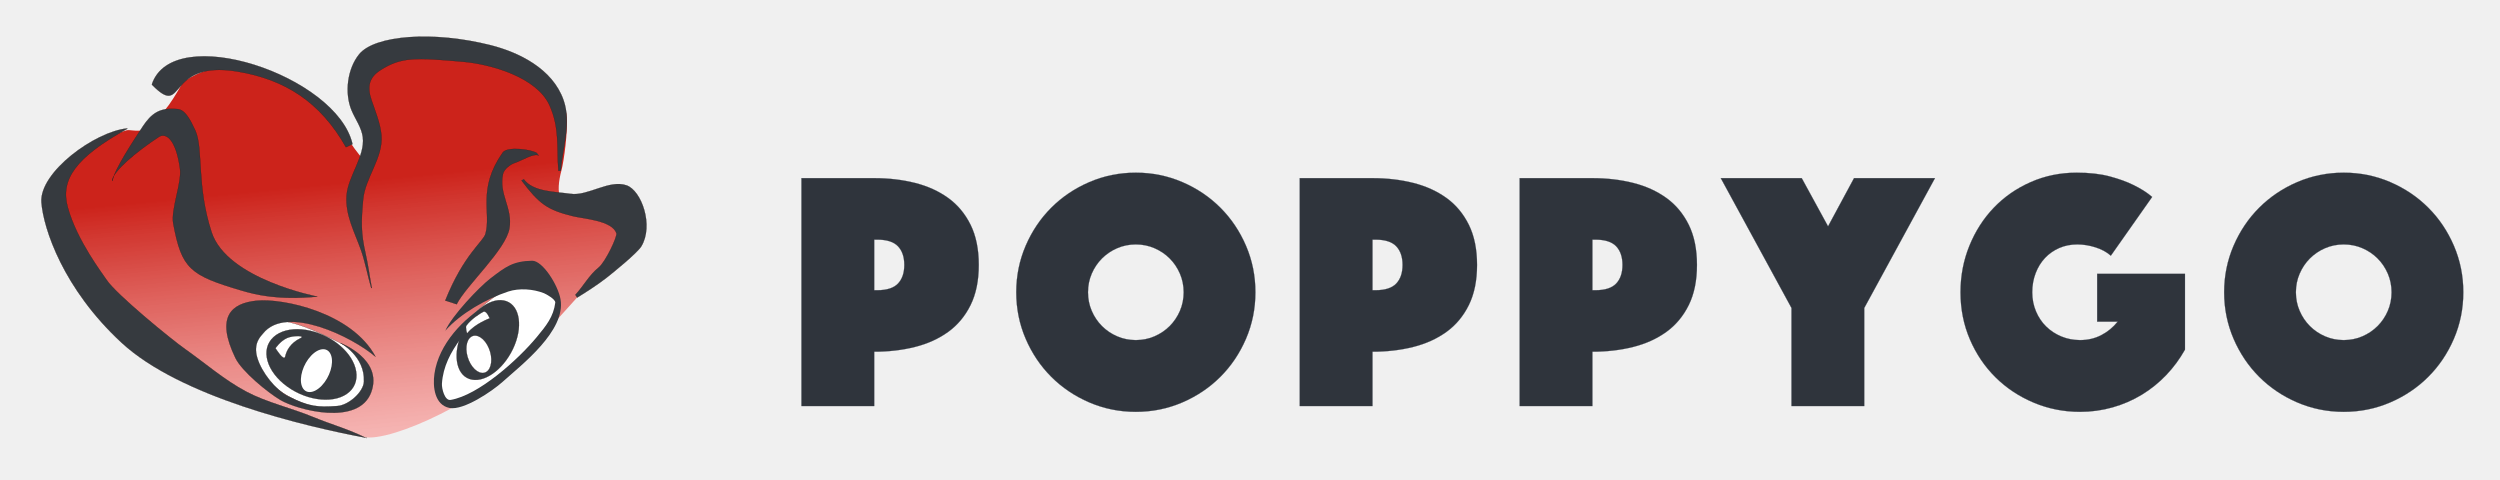
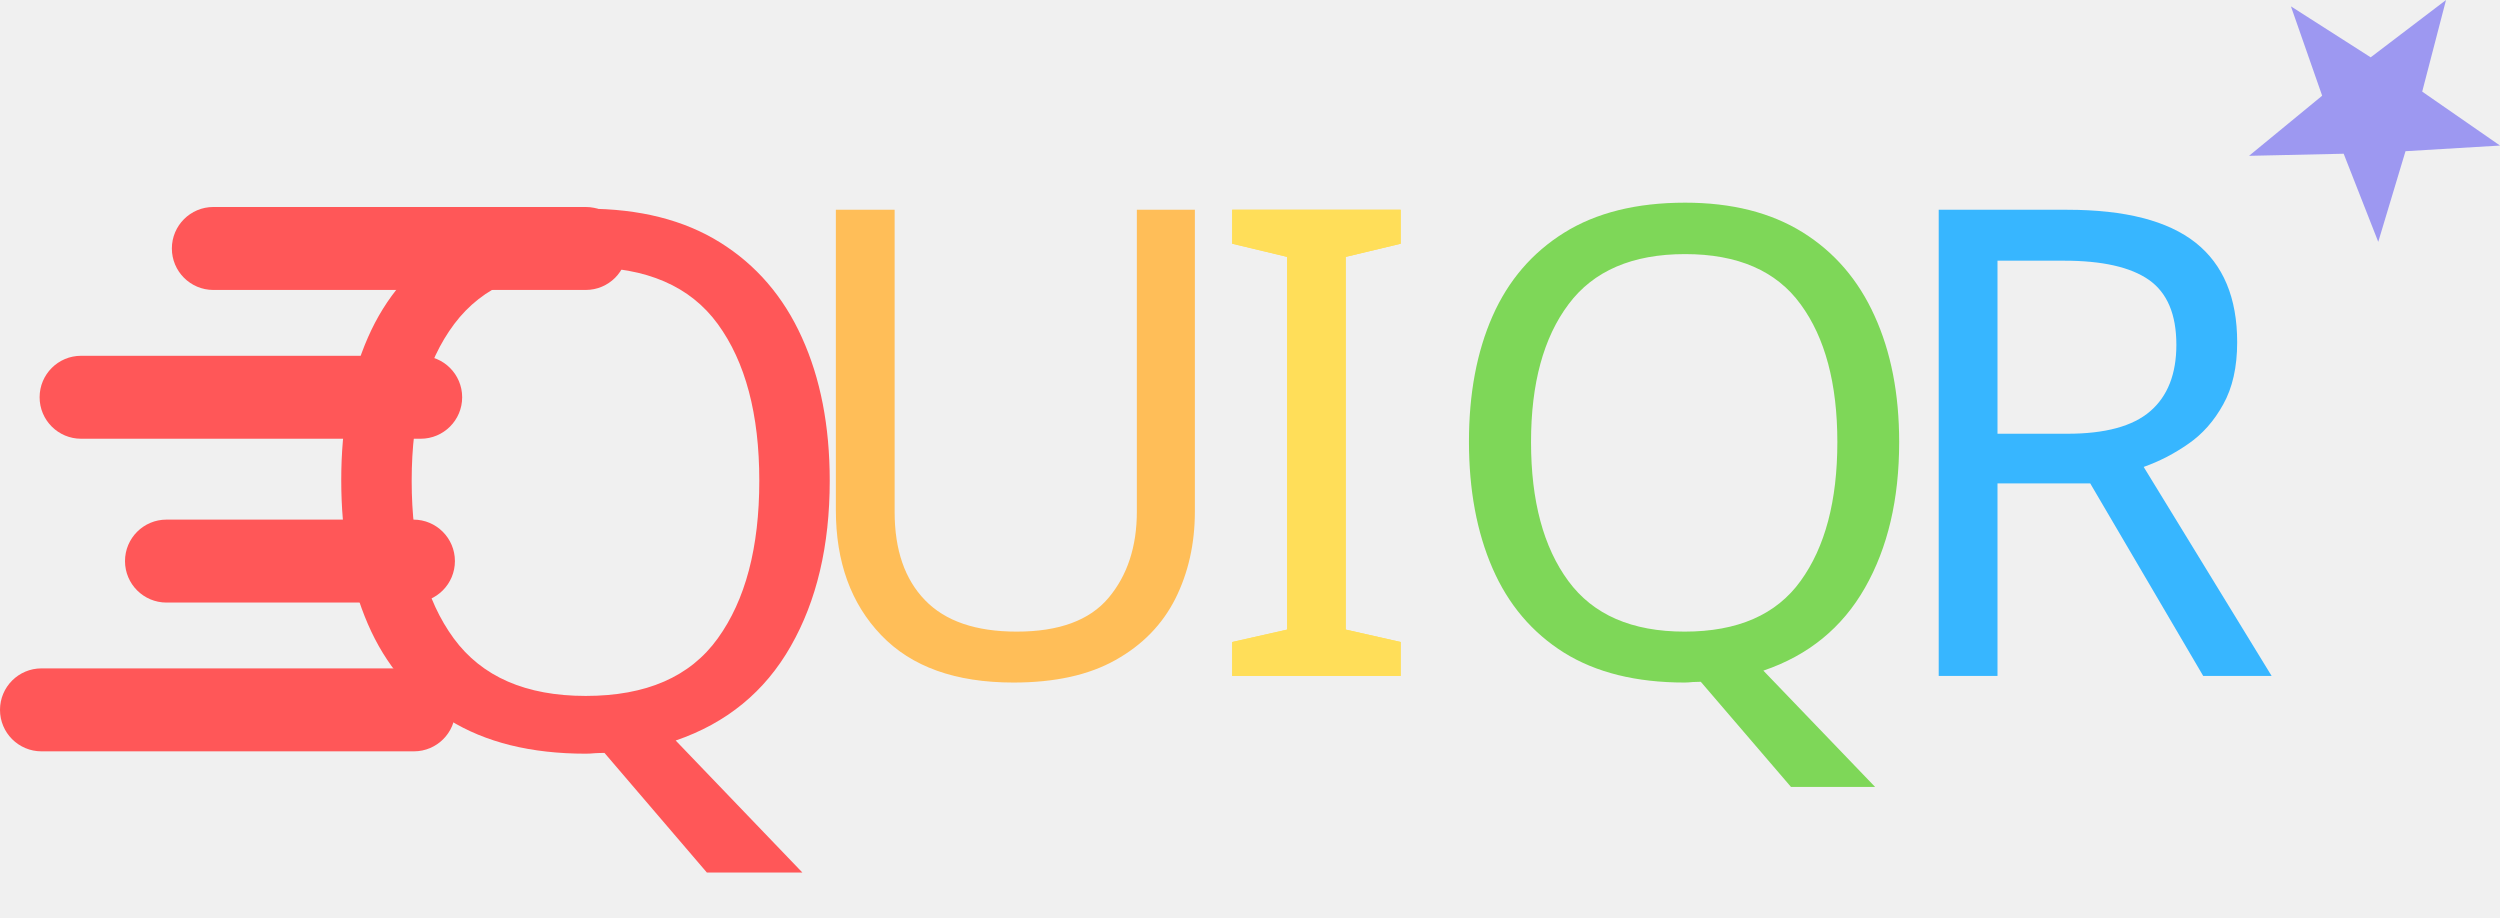
- <svg xmlns="http://www.w3.org/2000/svg" xmlns:ns1="http://vectornator.io" height="100%" style="fill-rule:evenodd;clip-rule:evenodd;stroke-linecap:round;stroke-linejoin:round;" xml:space="preserve" width="100%" version="1.1" viewBox="0 0 1200 230">
-   <defs>
-     <linearGradient y1="256.4" id="LinearGradient" x1="533.098" y2="678.4" x2="571.076" gradientUnits="userSpaceOnUse" gradientTransform="matrix(0.327687 0 0 0.355223 10.1984 -2.04942)">
-       <stop stop-color="#cc231b" offset="0.015" />
-       <stop stop-opacity="0.72" stop-color="#ffbab9" offset="0.998" />
-     </linearGradient>
-     <linearGradient y1="256.4" id="LinearGradient_2" x1="533.098" y2="678.4" x2="571.076" gradientUnits="userSpaceOnUse" gradientTransform="matrix(0.321968 0 0 0.349024 5.1932 -5.45716)">
-       <stop stop-color="#cc231b" offset="0.015" />
-       <stop stop-opacity="0.72" stop-color="#ffbab9" offset="0.998" />
-     </linearGradient>
-   </defs>
-   <g id="Outlines" ns1:layerName="Outlines" visibility="hidden">
-     <path d="M182.749+217.042C165.06+212.501+82.433+197.362+54.736+157.75C27.038+118.137+28.202+121.165+28.9+102.746C29.599+84.328+63.547+66.578+67.842+67.069C86.15+69.163+78.978+59.55+82.246+59.689C85.513+59.828+94.234+43.706+94.234+43.706C94.234+43.706+134.853+11.92+175.701+72.64C190.218+94.22+187.472+77.479+187.472+77.479C174.393+39.943+186.24+20.746+220.687+26.801C255.134+32.856+280.736+51.275+281.667+59.349C282.599+67.423+280.159+83.159+279.314+86.272C275.794+99.256+279.188+103.575+283.53+102.241C291.525+99.785+297.494+95.934+307.503+100.475C317.511+105.017+325.657+114.1+319.605+121.669C313.554+129.239+282.366+151.694+280.038+157.245C277.711+162.796+238.842+198.624+218.825+207.707C198.809+216.789+200.437+221.584+182.749+217.042Z" fill-rule="evenodd" fill="url(#LinearGradient)" opacity="1" />
-     <path d="M112.007+158.569C118.361+144.817+138.241+149.289+159.352+158.176C180.464+167.063+194.162+182.217+187.808+195.968C181.453+209.719+161.107+209.962+139.995+201.075C118.884+192.188+105.652+172.32+112.007+158.569Z" fill-rule="evenodd" fill="#ffffff" opacity="1" />
-     <path d="M222.033+199.611C214.161+192.277+219.561+172.919+234.094+156.374C248.629+139.828+266.791+132.362+274.664+139.696C282.536+147.032+277.136+166.39+262.602+182.935C248.068+199.481+229.905+206.946+222.033+199.611Z" fill-rule="evenodd" fill="#ffffff" opacity="1" />
-     <path stroke="#211611" fill-rule="evenodd" stroke-width="0.1" d="M69.11+66.754C43.741+80.786+36.213+91.608+39.966+105.218C44.446+121.462+57.068+137.755+58.885+140.558C63.361+147.467+90.339+169.538+97.239+174.398C107.243+181.444+116.335+189.46+127.114+195.188C137.217+200.558+149.148+203.2+159.743+207.588C168.536+211.229+176.939+213.471+185.811+217.889L186.027+217.83C155.503+212.153+94.798+197.71+66.247+171.319C37.695+144.929+28.076+115.534+27.084+102.797C25.939+88.102+53.19+68.157+68.981+66.614" fill="#49525d" stroke-linecap="butt" opacity="1" stroke-linejoin="miter" />
-     <path stroke="#211611" fill-rule="evenodd" stroke-width="0.1" d="M61.826+92.23C62.55+86.808+72.793+71.567+75.323+67.596C79.077+61.703+82.701+56.792+90.855+57.073C94.514+57.199+97.068+56.091+102.264+67.627C106.311+76.614+102.712+94.31+110.219+117.321C117.726+140.332+161.921+148.789+161.921+148.789C142.505+150.613+131.764+147.858+124.819+145.81C99.569+138.362+95.621+135.182+91.496+113.225C90.174+106.186+95.736+93.366+94.76+86.226C92.779+71.732+87.803+68.568+84.454+70.771C72.934+78.348+62.033+87.651+61.603+92.151" fill="#49525d" stroke-linecap="butt" opacity="1" stroke-linejoin="miter" />
-     <path stroke="#211611" fill-rule="evenodd" stroke-width="0.1" d="M81.018+45.147C91.234+14.068+171.458+40.811+179.058+74.319L175.845+75.785C163.365+53.712+146.078+42.682+122.826+38.833C87.231+32.939+97.755+62.299+81.059+45.25" fill="#49525d" stroke-linecap="butt" opacity="1" stroke-linejoin="miter" />
-     <path stroke="#211611" fill-rule="evenodd" stroke-width="0.1" d="M279.64+87.398C278.736+75.98+280.34+66.533+275.286+55.316C269.082+41.542+246.547+35.265+233.375+34.09C209.74+31.98+202.802+31.669+192.667+38.186C187.184+41.712+186.061+46.155+188.373+52.896C190.136+58.036+192.705+64.302+193.182+70.026C194.098+80.996+185.205+90.736+184.25+101.308C183.285+111.997+183.116+117.561+185.403+127.608C186.67+133.175+187.408+138.918+188.476+144.534L188.213+144.602C186.406+138.415+185.281+131.892+183.124+125.835C180.026+117.13+175.427+108.849+176.177+99.26C176.895+90.065+185.256+80.145+184.082+70.906C183.479+66.167+180.433+62.132+178.642+57.893C175.032+49.349+176.522+37.503+182.303+30.389C189.877+21.068+218.495+18.844+246.692+26.006C260.153+29.426+276.765+37.365+282.156+52.823C286.067+64.033+281.657+76.099+280.764+87.398" fill="#49525d" stroke-linecap="butt" opacity="1" stroke-linejoin="miter" />
-     <path stroke="#211611" fill-rule="evenodd" stroke-width="0.1" d="M270.133+79.895C267.774+78.442+261.5+82.487+258.454+83.433C255.961+84.207+253.073+86.647+252.586+88.81C250.354+98.725+257.392+105.493+255.704+115.459C253.928+125.959+234.607+143.234+229.94+152.513L224.362+150.717C233.38+128.202+242.941+121.95+244.014+118.105C246.888+107.804+239.902+96.281+252.441+78.405C254.646+75.262+266.668+76.846+269.275+78.778" fill="#49525d" stroke-linecap="butt" opacity="1" stroke-linejoin="miter" />
-     <path stroke="#211611" fill-rule="evenodd" stroke-width="0.1" d="M262.675+91.396C267.256+97.776+278.309+97.501+285.578+98.577C293.998+99.824+304.395+91.493+312.908+94.43C320.238+96.959+326.324+114.086+320.123+124.261C318.18+127.449+306.343+137.099+303.149+139.572C298.65+143.056+293.642+146.295+288.825+149.247L287.919+147.939C292.028+143.455+294.598+138.355+299.345+134.532C302.588+131.919+308.528+119.424+307.987+117.834C305.865+111.58+292.032+110.771+286.945+109.539C274.164+106.441+270.269+103.496+261.579+91.989" fill="#49525d" stroke-linecap="butt" opacity="1" stroke-linejoin="miter" />
-     <path stroke="#211611" fill-rule="evenodd" stroke-width="0.1" d="M160.89+158.099C166.971+159.179+183.043+162.569+187.685+179.512C192.838+198.318+184.708+206.702+182.876+209.304C175.601+219.64+144.543+207.185+136.432+202.073C130.27+198.187+117.686+187.336+114.495+180.358C104.711+158.969+117.562+146.535+128.598+151.955C141.87+158.473+144.4+163.499+144.4+163.499C139.904+159.153+128.736+159.574+126.537+161.637C120.181+167.596+123.445+175.043+125.163+180.257C125.787+182.154+134.015+196.105+140.131+199.362C150.186+204.715+157.372+208.319+167.245+206.698C175.995+205.259+179.711+190.149+176.527+182.681C173.344+175.211+170.166+165.547+159.344+158.657" fill="#49525d" stroke-linecap="butt" opacity="1" stroke-linejoin="miter" />
-     <path d="M226.814+165.971C229.966+158.672+240.911+144.11+246.424+139.883C253.79+134.233+257.42+131.436+266.781+131.254C271.862+131.156+279.426+142.985+280.68+150.12C283.381+165.482+261.616+182.133+252.359+190.446C247.316+194.975+233.286+204.54+226.43+203.179C219.183+201.742+218.159+192.851+219.081+186.441C221.162+171.972+230.869+160.49+242.628+153.922L243.498+155.074C239.425+159.628+235.534+164.424+231.873+169.376C227.08+175.861+223.256+182.957+222.738+191.36C222.6+193.586+224.056+199.754+226.977+199.26C240.588+196.951+259.739+179.772+269.004+168.633C273.718+162.966+277.244+158.595+278.107+151.747C278.318+150.075+273.467+147.472+272.581+147.123C267.325+145.05+260.486+144.535+255.075+146.325C244.668+149.772+234.938+159.292+227.62+167.717" fill-rule="evenodd" fill="#49525d" opacity="1" />
-     <path stroke="#211611" fill-rule="evenodd" stroke-width="0.1" d="M247.206+154.552C254.948+150.19+261.284+156.666+260.695+165.502C260.034+175.453+246.456+192.136+238.999+184.599C228.797+174.288+243.087+143.514+253.158+152.742L254.153+158.218C248.775+159.145+254.155+153.731+251.245+159.213C249.459+162.576+245.466+168.673+249.867+168.754C259.181+168.923+262.318+155.083+248.328+158.201" fill="#49525d" stroke-linecap="butt" opacity="1" stroke-linejoin="miter" />
-     <path stroke="#211611" fill-rule="evenodd" stroke-width="0.1" d="M165.957+200.638C170.358+199.659+171.319+189.448+171.009+194.209C169.526+217.009+122.766+186.78+132.426+174.574C148.97+153.67+178.396+175.384+171.024+197.201L156.939+200.925C157.554+200.472+160.346+185.576+156.768+181.726C153.072+177.749+148.396+175.897+147.836+183.608C147.068+194.188+153.739+199.141+165.657+200.777" fill="#49525d" stroke-linecap="butt" opacity="1" stroke-linejoin="miter" />
-     <g opacity="1">
-       <path stroke="#49525d" stroke-width="0.1" d="M469.815+134.411C469.815+141.955+468.503+148.378+465.879+153.681C463.255+158.984+459.674+163.275+455.137+166.555C450.599+169.835+445.297+172.24+439.229+173.771C433.161+175.302+426.628+176.067+419.631+176.067L419.631+202.143L384.699+202.143L384.699+92.755L419.631+92.755C426.628+92.755+433.161+93.52+439.229+95.051C445.297+96.582+450.599+98.987+455.137+102.267C459.674+105.547+463.255+109.838+465.879+115.141C468.503+120.444+469.815+126.867+469.815+134.411ZM419.631+146.547L421.107+146.547C425.699+146.547+429.006+145.481+431.029+143.349C433.051+141.217+434.063+138.238+434.063+134.411C434.063+130.584+433.051+127.605+431.029+125.473C429.006+123.341+425.699+122.275+421.107+122.275L419.631+122.275L419.631+146.547Z" fill="#49525d" stroke-linecap="butt" opacity="1" stroke-linejoin="miter" />
-       <path stroke="#49525d" stroke-width="0.1" d="M487.8+147.531C487.8+139.659+489.303+132.224+492.31+125.227C495.316+118.23+499.416+112.134+504.61+106.941C509.803+101.748+515.898+97.648+522.896+94.641C529.893+91.634+537.328+90.131+545.2+90.131C553.072+90.131+560.506+91.634+567.504+94.641C574.501+97.648+580.596+101.748+585.79+106.941C590.983+112.134+595.083+118.23+598.09+125.227C601.096+132.224+602.6+139.659+602.6+147.531C602.6+155.403+601.096+162.838+598.09+169.835C595.083+176.832+590.983+182.928+585.79+188.121C580.596+193.314+574.501+197.414+567.504+200.421C560.506+203.428+553.072+204.931+545.2+204.931C537.328+204.931+529.893+203.428+522.896+200.421C515.898+197.414+509.803+193.314+504.61+188.121C499.416+182.928+495.316+176.832+492.31+169.835C489.303+162.838+487.8+155.403+487.8+147.531ZM522.24+147.531C522.24+150.702+522.841+153.681+524.044+156.469C525.246+159.257+526.886+161.69+528.964+163.767C531.041+165.844+533.474+167.484+536.262+168.687C539.05+169.89+542.029+170.491+545.2+170.491C548.37+170.491+551.35+169.89+554.138+168.687C556.926+167.484+559.358+165.844+561.436+163.767C563.513+161.69+565.153+159.257+566.356+156.469C567.558+153.681+568.16+150.702+568.16+147.531C568.16+144.36+567.558+141.381+566.356+138.593C565.153+135.805+563.513+133.372+561.436+131.295C559.358+129.218+556.926+127.578+554.138+126.375C551.35+125.172+548.37+124.571+545.2+124.571C542.029+124.571+539.05+125.172+536.262+126.375C533.474+127.578+531.041+129.218+528.964+131.295C526.886+133.372+525.246+135.805+524.044+138.593C522.841+141.381+522.24+144.36+522.24+147.531Z" fill="#49525d" stroke-linecap="butt" opacity="1" stroke-linejoin="miter" />
-       <path stroke="#49525d" stroke-width="0.1" d="M708.981+134.411C708.981+141.955+707.669+148.378+705.045+153.681C702.421+158.984+698.84+163.275+694.303+166.555C689.765+169.835+684.463+172.24+678.395+173.771C672.327+175.302+665.794+176.067+658.797+176.067L658.797+202.143L623.865+202.143L623.865+92.755L658.797+92.755C665.794+92.755+672.327+93.52+678.395+95.051C684.463+96.582+689.765+98.987+694.303+102.267C698.84+105.547+702.421+109.838+705.045+115.141C707.669+120.444+708.981+126.867+708.981+134.411ZM658.797+146.547L660.273+146.547C664.865+146.547+668.172+145.481+670.195+143.349C672.217+141.217+673.229+138.238+673.229+134.411C673.229+130.584+672.217+127.605+670.195+125.473C668.172+123.341+664.865+122.275+660.273+122.275L658.797+122.275L658.797+146.547Z" fill="#49525d" stroke-linecap="butt" opacity="1" stroke-linejoin="miter" />
-       <path stroke="#49525d" stroke-width="0.1" d="M814.542+134.411C814.542+141.955+813.23+148.378+810.606+153.681C807.982+158.984+804.401+163.275+799.864+166.555C795.326+169.835+790.024+172.24+783.956+173.771C777.888+175.302+771.355+176.067+764.358+176.067L764.358+202.143L729.426+202.143L729.426+92.755L764.358+92.755C771.355+92.755+777.888+93.52+783.956+95.051C790.024+96.582+795.326+98.987+799.864+102.267C804.401+105.547+807.982+109.838+810.606+115.141C813.23+120.444+814.542+126.867+814.542+134.411ZM764.358+146.547L765.834+146.547C770.426+146.547+773.733+145.481+775.756+143.349C777.778+141.217+778.79+138.238+778.79+134.411C778.79+130.584+777.778+127.605+775.756+125.473C773.733+123.341+770.426+122.275+765.834+122.275L764.358+122.275L764.358+146.547Z" fill="#49525d" stroke-linecap="butt" opacity="1" stroke-linejoin="miter" />
-       <path stroke="#49525d" stroke-width="0.1" d="M859.915+155.075L825.967+92.755L864.835+92.755L877.463+115.879L889.927+92.755L928.795+92.755L894.847+155.075L894.847+202.143L859.915+202.143L859.915+155.075Z" fill="#49525d" stroke-linecap="butt" opacity="1" stroke-linejoin="miter" />
-       <path stroke="#49525d" stroke-width="0.1" d="M1013.2+129.983C1011.23+128.234+1008.77+126.894+1005.82+125.965C1002.87+125.036+999.971+124.571+997.128+124.571C993.957+124.571+991.06+125.145+988.436+126.293C985.812+127.441+983.543+129.026+981.63+131.049C979.717+133.072+978.213+135.504+977.12+138.347C976.027+141.19+975.48+144.251+975.48+147.531C975.48+150.811+976.081+153.872+977.284+156.715C978.487+159.558+980.127+161.99+982.204+164.013C984.281+166.036+986.714+167.621+989.502+168.769C992.29+169.917+995.269+170.491+998.44+170.491C1002.16+170.491+1005.55+169.698+1008.61+168.113C1011.67+166.528+1014.29+164.368+1016.48+161.635L1006.64+161.635L1006.64+138.675L1048.79+138.675L1048.79+175.083C1046.27+179.566+1043.27+183.638+1039.77+187.301C1036.27+190.964+1032.36+194.107+1028.04+196.731C1023.72+199.355+1019.05+201.378+1014.02+202.799C1008.99+204.22+1003.8+204.931+998.44+204.931C990.568+204.931+983.133+203.455+976.136+200.503C969.139+197.551+963.043+193.506+957.85+188.367C952.657+183.228+948.557+177.16+945.55+170.163C942.543+163.166+941.04+155.622+941.04+147.531C941.04+139.659+942.461+132.224+945.304+125.227C948.147+118.23+952.055+112.134+957.03+106.941C962.005+101.748+967.909+97.648+974.742+94.641C981.575+91.634+988.928+90.131+996.8+90.131C1002.92+90.131+1008.23+90.732+1012.71+91.935C1017.19+93.138+1020.96+94.504+1024.02+96.035C1027.63+97.784+1030.64+99.698+1033.04+101.775L1013.2+129.983Z" fill="#49525d" stroke-linecap="butt" opacity="1" stroke-linejoin="miter" />
-       <path stroke="#49525d" stroke-width="0.1" d="M1067.59+147.531C1067.59+139.659+1069.1+132.224+1072.1+125.227C1075.11+118.23+1079.21+112.134+1084.4+106.941C1089.6+101.748+1095.69+97.648+1102.69+94.641C1109.69+91.634+1117.12+90.131+1124.99+90.131C1132.86+90.131+1140.3+91.634+1147.3+94.641C1154.29+97.648+1160.39+101.748+1165.58+106.941C1170.78+112.134+1174.88+118.23+1177.88+125.227C1180.89+132.224+1182.39+139.659+1182.39+147.531C1182.39+155.403+1180.89+162.838+1177.88+169.835C1174.88+176.832+1170.78+182.928+1165.58+188.121C1160.39+193.314+1154.29+197.414+1147.3+200.421C1140.3+203.428+1132.86+204.931+1124.99+204.931C1117.12+204.931+1109.69+203.428+1102.69+200.421C1095.69+197.414+1089.6+193.314+1084.4+188.121C1079.21+182.928+1075.11+176.832+1072.1+169.835C1069.1+162.838+1067.59+155.403+1067.59+147.531ZM1102.03+147.531C1102.03+150.702+1102.63+153.681+1103.84+156.469C1105.04+159.257+1106.68+161.69+1108.76+163.767C1110.83+165.844+1113.27+167.484+1116.05+168.687C1118.84+169.89+1121.82+170.491+1124.99+170.491C1128.16+170.491+1131.14+169.89+1133.93+168.687C1136.72+167.484+1139.15+165.844+1141.23+163.767C1143.31+161.69+1144.95+159.257+1146.15+156.469C1147.35+153.681+1147.95+150.702+1147.95+147.531C1147.95+144.36+1147.35+141.381+1146.15+138.593C1144.95+135.805+1143.31+133.372+1141.23+131.295C1139.15+129.218+1136.72+127.578+1133.93+126.375C1131.14+125.172+1128.16+124.571+1124.99+124.571C1121.82+124.571+1118.84+125.172+1116.05+126.375C1113.27+127.578+1110.83+129.218+1108.76+131.295C1106.68+133.372+1105.04+135.805+1103.84+138.593C1102.63+141.381+1102.03+144.36+1102.03+147.531Z" fill="#49525d" stroke-linecap="butt" opacity="1" stroke-linejoin="miter" />
-     </g>
-   </g>
-   <g id="Layer 1" ns1:layerName="Layer 1">
-     <g opacity="1">
-       <path d="M174.733+209.81C161.377+207.258+76.167+190.474+48.953+151.553C21.739+112.632+22.883+115.607+23.569+97.51C24.255+79.412+57.611+61.973+61.831+62.455C79.819+64.512+72.773+55.067+75.983+55.204C79.193+55.341+87.762+39.5+87.762+39.5C87.762+39.5+127.672+8.269+167.807+67.929C182.072+89.132+179.373+72.684+179.373+72.684C166.522+35.802+178.162+16.94+212.008+22.89C245.854+28.84+271.01+46.937+271.925+54.87C272.84+62.803+270.443+78.264+269.613+81.323C266.153+94.08+269.488+98.324+273.755+97.014C281.61+94.6+287.475+90.816+297.31+95.278C307.143+99.741+307.884+107.111+301.938+114.548C295.992+121.986+272.597+147.75+252.839+169.486C233.064+191.241+188.088+212.363+174.733+209.81Z" fill-rule="evenodd" fill="url(#LinearGradient_2)" opacity="1" />
-       <path stroke="#211611" stroke-width="0.1" d="M131.996+185.987C121.934+178.739+116.044+163.381+122.45+157.502C128.856+151.623+139.042+151.662+167.146+166.653C178.087+172.49+180.118+190.06+171.936+193.003C153.962+199.469+142.059+193.234+131.996+185.987Z" fill="#ffffff" stroke-linecap="butt" opacity="1" stroke-linejoin="miter" />
-       <path stroke="#211611" stroke-width="0.1" d="M212.756+168.091C217.658+157.79+242.566+135.132+249.223+137.491C255.88+139.849+278.552+135.346+260.707+161.201C254.228+170.589+222.032+196.111+215.375+193.753C208.718+191.394+207.854+178.391+212.756+168.091Z" fill="#ffffff" stroke-linecap="butt" opacity="1" stroke-linejoin="miter" />
-       <path stroke="#211611" stroke-width="0.1" d="M137.911+185.572C127.849+178.325+124.885+167.684+131.291+161.805C137.697+155.926+151.048+157.035+161.11+164.282C171.173+171.53+174.137+182.17+167.731+188.049C161.325+193.928+147.974+192.819+137.911+185.572Z" fill="#363a3f" stroke-linecap="butt" opacity="1" stroke-linejoin="miter" />
-       <path stroke="#211611" stroke-width="0.1" d="M222.102+158.952C227.004+148.651+236.374+142.213+243.031+144.572C249.688+146.93+251.111+157.192+246.209+167.493C241.307+177.794+231.937+184.232+225.28+181.874C218.623+179.515+217.2+169.253+222.102+158.952Z" fill="#363a3f" stroke-linecap="butt" opacity="1" stroke-linejoin="miter" />
-       <path stroke="#211611" fill-rule="evenodd" stroke-width="0.1" d="M61.18+61.771C36.254+75.557+28.857+86.191+32.545+99.563C36.947+115.523+49.348+131.532+51.133+134.287C55.531+141.075+82.038+162.761+88.818+167.536C98.647+174.458+107.581+182.335+118.172+187.963C128.099+193.24+139.821+195.836+150.231+200.147C158.871+203.725+167.127+205.927+175.844+210.268L176.056+210.21C146.065+204.632+86.419+190.441+58.366+164.511C30.313+138.581+20.862+109.7+19.887+97.185C18.762+82.746+45.537+63.149+61.053+61.633" fill="#363a3f" stroke-linecap="butt" opacity="1" stroke-linejoin="miter" />
-       <path stroke="#211611" fill-rule="evenodd" stroke-width="0.1" d="M54.023+86.801C54.735+81.474+64.799+66.5+67.284+62.598C70.972+56.808+74.533+51.983+82.546+52.258C86.141+52.382+88.65+51.293+93.755+62.629C97.732+71.458+94.195+88.846+101.571+111.455C108.948+134.065+152.371+142.374+152.371+142.374C133.294+144.166+122.741+141.459+115.917+139.447C91.108+132.129+87.228+129.005+83.175+107.43C81.876+100.514+87.341+87.918+86.382+80.902C84.436+66.662+79.547+63.553+76.256+65.717C64.937+73.162+54.226+82.302+53.804+86.724" fill="#363a3f" stroke-linecap="butt" opacity="1" stroke-linejoin="miter" />
-       <path stroke="#211611" fill-rule="evenodd" stroke-width="0.1" d="M72.88+40.54C82.917+10.004+161.742+36.28+169.209+69.203L166.052+70.644C153.79+48.956+136.805+38.119+113.958+34.336C78.985+28.546+89.325+57.394+72.921+40.642" fill="#363a3f" stroke-linecap="butt" opacity="1" stroke-linejoin="miter" />
-       <path stroke="#211611" fill-rule="evenodd" stroke-width="0.1" d="M268.036+82.054C267.148+70.835+268.723+61.553+263.758+50.532C257.662+36.998+235.52+30.831+222.578+29.676C199.356+27.603+192.538+27.298+182.58+33.701C177.193+37.165+176.089+41.531+178.361+48.154C180.094+53.204+182.618+59.361+183.087+64.986C183.986+75.764+175.249+85.334+174.311+95.721C173.363+106.224+173.197+111.691+175.443+121.562C176.688+127.032+177.413+132.675+178.463+138.193L178.205+138.259C176.429+132.181+175.324+125.771+173.205+119.82C170.16+111.268+165.642+103.13+166.378+93.709C167.084+84.674+175.299+74.928+174.145+65.85C173.553+61.194+170.56+57.229+168.801+53.064C165.254+44.669+166.718+33.029+172.397+26.04C179.839+16.882+207.958+14.697+235.663+21.734C248.888+25.093+265.211+32.894+270.508+48.083C274.351+59.097+270.018+70.952+269.14+82.054" fill="#363a3f" stroke-linecap="butt" opacity="1" stroke-linejoin="miter" />
-       <path stroke="#211611" fill-rule="evenodd" stroke-width="0.1" d="M258.695+74.682C256.377+73.254+250.212+77.229+247.219+78.158C244.77+78.918+241.932+81.317+241.454+83.442C239.261+93.183+246.176+99.834+244.518+109.626C242.773+119.942+223.789+136.916+219.203+146.033L213.723+144.268C222.583+122.147+231.977+116.003+233.032+112.225C235.855+102.105+228.992+90.782+241.312+73.218C243.478+70.13+255.291+71.686+257.852+73.584" fill="#363a3f" stroke-linecap="butt" opacity="1" stroke-linejoin="miter" />
-       <path stroke="#211611" fill-rule="evenodd" stroke-width="0.1" d="M251.367+85.982C255.868+92.251+266.728+91.98+273.87+93.038C282.143+94.263+292.358+86.078+300.723+88.963C307.926+91.448+313.905+108.277+307.813+118.274C305.903+121.406+294.273+130.888+291.135+133.318C286.714+136.741+281.794+139.924+277.061+142.824L276.17+141.539C280.208+137.133+282.733+132.122+287.397+128.365C290.584+125.799+296.419+113.521+295.888+111.959C293.803+105.814+280.212+105.02+275.213+103.808C262.655+100.765+258.828+97.871+250.29+86.565" fill="#363a3f" stroke-linecap="butt" opacity="1" stroke-linejoin="miter" />
-       <path stroke="#211611" fill-rule="evenodd" stroke-width="0.1" d="M163.381+164.644C163.381+164.644+183.933+172.391+178.186+188.2C172.159+204.78+142.527+196.705+134.559+191.962C128.504+188.358+116.139+178.292+113.004+171.819C103.391+151.978+111.124+145.549+123.145+144.345C135.822+143.075+168.932+150.056+180.239+171.221C169.171+161.672+137.358+146.056+126.244+160.072C125.253+161.322+121.388+164.654+123.485+171.726C125.582+178.798+132.294+187.176+138.304+190.197C148.184+195.163+152.103+195.558+161.897+194.886C167.341+194.512+174.453+188.201+174.689+183.206C175.275+170.857+163.381+164.644+163.381+164.644Z" fill="#363a3f" stroke-linecap="butt" opacity="1" stroke-linejoin="miter" />
-       <path d="M213.723+158.786C216.82+151.614+229.983+137.776+235.399+133.623C242.637+128.072+246.204+125.324+255.401+125.145C260.394+125.048+267.825+136.671+269.058+143.681C271.711+158.776+250.326+175.136+241.231+183.304C236.276+187.754+222.491+197.151+215.754+195.815C208.634+194.403+207.628+185.667+208.534+179.369C210.578+165.152+222.602+152.486+234.156+146.033L232.524+148.549C228.523+153.024+224.7+157.736+221.103+162.601C216.393+168.974+212.635+175.945+212.127+184.202C211.992+186.389+213.422+192.449+216.291+191.964C229.665+189.695+248.482+172.816+257.586+161.871C262.217+156.303+265.682+152.008+266.53+145.28C266.737+143.637+261.97+141.08+261.1+140.737C255.936+138.7+249.216+138.194+243.9+139.953C233.675+143.339+220.913+150.507+213.723+158.786" fill-rule="evenodd" fill="#363a3f" opacity="1" />
-       <path stroke="#211611" stroke-width="0.1" d="M231.983+149.654C233.525+148.858+235.049+152.804+235.049+152.804C235.049+152.804+228.009+155.35+224.38+159.86C223.941+160.407+223.464+156.871+223.771+156.424C226.061+153.088+230.809+150.259+231.983+149.654Z" fill="#ffffff" stroke-linecap="butt" opacity="1" stroke-linejoin="miter" />
-       <path stroke="#211611" stroke-width="0.1" d="M251.312+212.428" fill="#ffffff" stroke-linecap="butt" opacity="1" stroke-linejoin="miter" />
-       <path d="M149.357+170.714C153.235+166.651+157.515+166.578+158.918+170.55C160.321+174.522+158.315+181.036+154.437+185.099C150.56+189.162+146.279+189.235+144.876+185.263C143.474+181.291+145.48+174.777+149.357+170.714Z" opacity="1" fill="#ffffff" />
-       <path stroke="#211611" stroke-width="0.1" d="M225.025+172.974C223.052+168.289+223.61+163.183+226.271+161.57C228.931+159.957+232.687+162.447+234.66+167.132C236.633+171.818+236.075+176.924+233.414+178.537C230.754+180.15+226.998+177.659+225.025+172.974Z" fill="#ffffff" stroke-linecap="butt" opacity="1" stroke-linejoin="miter" />
-       <path stroke="#211611" stroke-width="0.1" d="M137.778+162.251C140.715+160.931+147.001+161.017+144.187+162.357C139.358+164.658+137.474+168.422+136.911+171.108C136.348+173.794+132.231+167.148+132.231+167.148C132.231+167.148+134.472+163.736+137.778+162.251Z" fill="#ffffff" stroke-linecap="butt" opacity="1" stroke-linejoin="miter" />
-     </g>
-     <g opacity="1">
-       <path stroke="#49525d" stroke-width="0.1" d="M469.815+127.165C469.815+134.709+468.503+141.133+465.879+146.435C463.255+151.738+459.674+156.029+455.137+159.309C450.599+162.589+445.297+164.995+439.229+166.525C433.161+168.056+426.628+168.821+419.631+168.821L419.631+194.897L384.699+194.897L384.699+85.509L419.631+85.509C426.628+85.509+433.161+86.275+439.229+87.805C445.297+89.336+450.599+91.741+455.137+95.021C459.674+98.301+463.255+102.593+465.879+107.895C468.503+113.198+469.815+119.621+469.815+127.165ZM419.631+139.301L421.107+139.301C425.699+139.301+429.006+138.235+431.029+136.103C433.051+133.971+434.063+130.992+434.063+127.165C434.063+123.339+433.051+120.359+431.029+118.227C429.006+116.095+425.699+115.029+421.107+115.029L419.631+115.029L419.631+139.301Z" fill="#2f343c" stroke-linecap="butt" opacity="1" stroke-linejoin="miter" />
-       <path stroke="#49525d" stroke-width="0.1" d="M487.8+140.285C487.8+132.413+489.303+124.979+492.31+117.981C495.316+110.984+499.416+104.889+504.61+99.695C509.803+94.502+515.898+90.402+522.896+87.395C529.893+84.389+537.328+82.885+545.2+82.885C553.072+82.885+560.506+84.389+567.504+87.395C574.501+90.402+580.596+94.502+585.79+99.695C590.983+104.889+595.083+110.984+598.09+117.981C601.096+124.979+602.6+132.413+602.6+140.285C602.6+148.157+601.096+155.592+598.09+162.589C595.083+169.587+590.983+175.682+585.79+180.875C580.596+186.069+574.501+190.169+567.504+193.175C560.506+196.182+553.072+197.685+545.2+197.685C537.328+197.685+529.893+196.182+522.896+193.175C515.898+190.169+509.803+186.069+504.61+180.875C499.416+175.682+495.316+169.587+492.31+162.589C489.303+155.592+487.8+148.157+487.8+140.285ZM522.24+140.285C522.24+143.456+522.841+146.435+524.044+149.223C525.246+152.011+526.886+154.444+528.964+156.521C531.041+158.599+533.474+160.239+536.262+161.441C539.05+162.644+542.029+163.245+545.2+163.245C548.37+163.245+551.35+162.644+554.138+161.441C556.926+160.239+559.358+158.599+561.436+156.521C563.513+154.444+565.153+152.011+566.356+149.223C567.558+146.435+568.16+143.456+568.16+140.285C568.16+137.115+567.558+134.135+566.356+131.347C565.153+128.559+563.513+126.127+561.436+124.049C559.358+121.972+556.926+120.332+554.138+119.129C551.35+117.927+548.37+117.325+545.2+117.325C542.029+117.325+539.05+117.927+536.262+119.129C533.474+120.332+531.041+121.972+528.964+124.049C526.886+126.127+525.246+128.559+524.044+131.347C522.841+134.135+522.24+137.115+522.24+140.285Z" fill="#2f343c" stroke-linecap="butt" opacity="1" stroke-linejoin="miter" />
-       <path stroke="#49525d" stroke-width="0.1" d="M708.981+127.165C708.981+134.709+707.669+141.133+705.045+146.435C702.421+151.738+698.84+156.029+694.303+159.309C689.765+162.589+684.463+164.995+678.395+166.525C672.327+168.056+665.794+168.821+658.797+168.821L658.797+194.897L623.865+194.897L623.865+85.509L658.797+85.509C665.794+85.509+672.327+86.275+678.395+87.805C684.463+89.336+689.765+91.741+694.303+95.021C698.84+98.301+702.421+102.593+705.045+107.895C707.669+113.198+708.981+119.621+708.981+127.165ZM658.797+139.301L660.273+139.301C664.865+139.301+668.172+138.235+670.195+136.103C672.217+133.971+673.229+130.992+673.229+127.165C673.229+123.339+672.217+120.359+670.195+118.227C668.172+116.095+664.865+115.029+660.273+115.029L658.797+115.029L658.797+139.301Z" fill="#2f343c" stroke-linecap="butt" opacity="1" stroke-linejoin="miter" />
-       <path stroke="#49525d" stroke-width="0.1" d="M814.542+127.165C814.542+134.709+813.23+141.133+810.606+146.435C807.982+151.738+804.401+156.029+799.864+159.309C795.326+162.589+790.024+164.995+783.956+166.525C777.888+168.056+771.355+168.821+764.358+168.821L764.358+194.897L729.426+194.897L729.426+85.509L764.358+85.509C771.355+85.509+777.888+86.275+783.956+87.805C790.024+89.336+795.326+91.741+799.864+95.021C804.401+98.301+807.982+102.593+810.606+107.895C813.23+113.198+814.542+119.621+814.542+127.165ZM764.358+139.301L765.834+139.301C770.426+139.301+773.733+138.235+775.756+136.103C777.778+133.971+778.79+130.992+778.79+127.165C778.79+123.339+777.778+120.359+775.756+118.227C773.733+116.095+770.426+115.029+765.834+115.029L764.358+115.029L764.358+139.301Z" fill="#2f343c" stroke-linecap="butt" opacity="1" stroke-linejoin="miter" />
-       <path stroke="#49525d" stroke-width="0.1" d="M859.915+147.829L825.967+85.509L864.835+85.509L877.463+108.633L889.927+85.509L928.795+85.509L894.847+147.829L894.847+194.897L859.915+194.897L859.915+147.829Z" fill="#2f343c" stroke-linecap="butt" opacity="1" stroke-linejoin="miter" />
-       <path stroke="#49525d" stroke-width="0.1" d="M1013.2+122.737C1011.23+120.988+1008.77+119.649+1005.82+118.719C1002.87+117.79+999.971+117.325+997.128+117.325C993.957+117.325+991.06+117.899+988.436+119.047C985.812+120.195+983.543+121.781+981.63+123.803C979.717+125.826+978.213+128.259+977.12+131.101C976.027+133.944+975.48+137.005+975.48+140.285C975.48+143.565+976.081+146.627+977.284+149.469C978.487+152.312+980.127+154.745+982.204+156.767C984.281+158.79+986.714+160.375+989.502+161.523C992.29+162.671+995.269+163.245+998.44+163.245C1002.16+163.245+1005.55+162.453+1008.61+160.867C1011.67+159.282+1014.29+157.123+1016.48+154.389L1006.64+154.389L1006.64+131.429L1048.79+131.429L1048.79+167.837C1046.27+172.32+1043.27+176.393+1039.77+180.055C1036.27+183.718+1032.36+186.861+1028.04+189.485C1023.72+192.109+1019.05+194.132+1014.02+195.553C1008.99+196.975+1003.8+197.685+998.44+197.685C990.568+197.685+983.133+196.209+976.136+193.257C969.139+190.305+963.043+186.26+957.85+181.121C952.657+175.983+948.557+169.915+945.55+162.917C942.543+155.92+941.04+148.376+941.04+140.285C941.04+132.413+942.461+124.979+945.304+117.981C948.147+110.984+952.055+104.889+957.03+99.695C962.005+94.502+967.909+90.402+974.742+87.395C981.575+84.389+988.928+82.885+996.8+82.885C1002.92+82.885+1008.23+83.487+1012.71+84.689C1017.19+85.892+1020.96+87.259+1024.02+88.789C1027.63+90.539+1030.64+92.452+1033.04+94.529L1013.2+122.737Z" fill="#2f343c" stroke-linecap="butt" opacity="1" stroke-linejoin="miter" />
-       <path stroke="#49525d" stroke-width="0.1" d="M1067.59+140.285C1067.59+132.413+1069.1+124.979+1072.1+117.981C1075.11+110.984+1079.21+104.889+1084.4+99.695C1089.6+94.502+1095.69+90.402+1102.69+87.395C1109.69+84.389+1117.12+82.885+1124.99+82.885C1132.86+82.885+1140.3+84.389+1147.3+87.395C1154.29+90.402+1160.39+94.502+1165.58+99.695C1170.78+104.889+1174.88+110.984+1177.88+117.981C1180.89+124.979+1182.39+132.413+1182.39+140.285C1182.39+148.157+1180.89+155.592+1177.88+162.589C1174.88+169.587+1170.78+175.682+1165.58+180.875C1160.39+186.069+1154.29+190.169+1147.3+193.175C1140.3+196.182+1132.86+197.685+1124.99+197.685C1117.12+197.685+1109.69+196.182+1102.69+193.175C1095.69+190.169+1089.6+186.069+1084.4+180.875C1079.21+175.682+1075.11+169.587+1072.1+162.589C1069.1+155.592+1067.59+148.157+1067.59+140.285ZM1102.03+140.285C1102.03+143.456+1102.63+146.435+1103.84+149.223C1105.04+152.011+1106.68+154.444+1108.76+156.521C1110.83+158.599+1113.27+160.239+1116.05+161.441C1118.84+162.644+1121.82+163.245+1124.99+163.245C1128.16+163.245+1131.14+162.644+1133.93+161.441C1136.72+160.239+1139.15+158.599+1141.23+156.521C1143.31+154.444+1144.95+152.011+1146.15+149.223C1147.35+146.435+1147.95+143.456+1147.95+140.285C1147.95+137.115+1147.35+134.135+1146.15+131.347C1144.95+128.559+1143.31+126.127+1141.23+124.049C1139.15+121.972+1136.72+120.332+1133.93+119.129C1131.14+117.927+1128.16+117.325+1124.99+117.325C1121.82+117.325+1118.84+117.927+1116.05+119.129C1113.27+120.332+1110.83+121.972+1108.76+124.049C1106.68+126.127+1105.04+128.559+1103.84+131.347C1102.63+134.135+1102.03+137.115+1102.03+140.285Z" fill="#2f343c" stroke-linecap="butt" opacity="1" stroke-linejoin="miter" />
+ <svg xmlns="http://www.w3.org/2000/svg" width="154.175mm" height="56.593mm" viewBox="0 0 154.175 56.593" version="1.1" id="svg6835">
+   <defs id="defs6832" />
+   <g id="layer1" transform="translate(11.26282,-112.3017)">
+     <g id="g6902" transform="translate(-210.855,-1102.64)">
+       <g id="g938" transform="translate(-12.4232,696.6396)" style="fill:#ffbe58;fill-opacity:1">
+         <text xml:space="preserve" style="font-style:normal;font-variant:normal;font-weight:normal;font-stretch:normal;font-size:40.27px;line-height:1.25;font-family:'Fugaz One';-inkscape-font-specification:'Fugaz One, Normal';font-variant-ligatures:normal;font-variant-caps:normal;font-variant-numeric:normal;font-variant-east-asian:normal;letter-spacing:0px;word-spacing:0px;fill:#ffbe58;fill-opacity:1;stroke-width:1.007" x="259.937" y="559.991" id="text936">
+           <tspan id="tspan934" style="font-style:normal;font-variant:normal;font-weight:normal;font-stretch:normal;font-size:40.27px;font-family:'Fugaz One';-inkscape-font-specification:'Fugaz One, Normal';font-variant-ligatures:normal;font-variant-caps:normal;font-variant-numeric:normal;font-variant-east-asian:normal;fill:#ffbe58;fill-opacity:1;stroke-width:1.007" x="259.937" y="559.991">U</tspan>
+         </text>
+       </g>
+       <text xml:space="preserve" style="font-style:normal;font-variant:normal;font-weight:normal;font-stretch:normal;font-size:45.731px;line-height:1.25;font-family:'Fugaz One';-inkscape-font-specification:'Fugaz One, Normal';font-variant-ligatures:normal;font-variant-caps:normal;font-variant-numeric:normal;font-variant-east-asian:normal;letter-spacing:0px;word-spacing:0px;fill:#ff5758;fill-opacity:1;stroke-width:1.143" x="217.84" y="1260.97" id="text942">
+         <tspan id="tspan940" style="font-style:normal;font-variant:normal;font-weight:normal;font-stretch:normal;font-size:45.731px;font-family:'Fugaz One';-inkscape-font-specification:'Fugaz One, Normal';font-variant-ligatures:normal;font-variant-caps:normal;font-variant-numeric:normal;font-variant-east-asian:normal;fill:#ff5758;fill-opacity:1;stroke-width:1.143" x="217.84" y="1260.97">Q</tspan>
+       </text>
+       <rect style="fill:#ff5758;fill-opacity:1;stroke:none;stroke-width:0.069;stroke-linejoin:round" id="rect944" width="28.083" height="5.116" x="210.191" y="1227.707" ry="2.558" />
+       <rect style="fill:#ff5758;fill-opacity:1;stroke:none;stroke-width:0.066;stroke-linejoin:round" id="rect946" width="26.059" height="5.116" x="202.035" y="1236.883" ry="2.558" />
+       <rect style="fill:#ff5758;fill-opacity:1;stroke:none;stroke-width:0.058;stroke-linejoin:round" id="rect948" width="20.346" height="5.116" x="207.301" y="1246.986" ry="2.558" />
+       <rect style="fill:#ff5758;fill-opacity:1;stroke:none;stroke-width:0.069;stroke-linejoin:round" id="rect950" width="28.083" height="5.116" x="199.592" y="1256.161" ry="2.558" />
+       <g id="g960" transform="translate(-28.2982,696.6396)" style="fill:#ffde59;fill-opacity:1">
+         <text xml:space="preserve" style="font-style:normal;font-variant:normal;font-weight:normal;font-stretch:normal;font-size:40.27px;line-height:1.25;font-family:'Fugaz One';-inkscape-font-specification:'Fugaz One, Normal';font-variant-ligatures:normal;font-variant-caps:normal;font-variant-numeric:normal;font-variant-east-asian:normal;letter-spacing:0px;word-spacing:0px;fill:#ffde59;fill-opacity:1;stroke-width:1.007" x="302.271" y="559.991" id="text954">
+           <tspan id="tspan952" style="font-style:normal;font-variant:normal;font-weight:normal;font-stretch:normal;font-size:40.27px;font-family:'Fugaz One';-inkscape-font-specification:'Fugaz One, Normal';font-variant-ligatures:normal;font-variant-caps:normal;font-variant-numeric:normal;font-variant-east-asian:normal;fill:#ffde59;fill-opacity:1;stroke-width:1.007" x="302.271" y="559.991">I</tspan>
+         </text>
+         <text xml:space="preserve" style="font-style:normal;font-variant:normal;font-weight:normal;font-stretch:normal;font-size:40.27px;line-height:1.25;font-family:'Fugaz One';-inkscape-font-specification:'Fugaz One, Normal';font-variant-ligatures:normal;font-variant-caps:normal;font-variant-numeric:normal;font-variant-east-asian:normal;letter-spacing:0px;word-spacing:0px;fill:#ffde59;fill-opacity:1;stroke-width:1.007" x="302.271" y="559.991" id="text958">
+           <tspan id="tspan956" style="font-style:normal;font-variant:normal;font-weight:normal;font-stretch:normal;font-size:40.27px;font-family:'Fugaz One';-inkscape-font-specification:'Fugaz One, Normal';font-variant-ligatures:normal;font-variant-caps:normal;font-variant-numeric:normal;font-variant-east-asian:normal;fill:#ffde59;fill-opacity:1;stroke-width:1.007" x="302.271" y="559.991">I</tspan>
+         </text>
+       </g>
+       <g id="g966" transform="translate(-14.53986,696.6396)" style="fill:#7ed758;fill-opacity:1">
+         <text xml:space="preserve" style="font-style:normal;font-variant:normal;font-weight:normal;font-stretch:normal;font-size:40.27px;line-height:1.25;font-family:'Fugaz One';-inkscape-font-specification:'Fugaz One, Normal';font-variant-ligatures:normal;font-variant-caps:normal;font-variant-numeric:normal;font-variant-east-asian:normal;letter-spacing:0px;word-spacing:0px;fill:#7ed758;fill-opacity:1;stroke-width:1.007" x="302.271" y="559.991" id="text964">
+           <tspan id="tspan962" style="font-style:normal;font-variant:normal;font-weight:normal;font-stretch:normal;font-size:40.27px;font-family:'Fugaz One';-inkscape-font-specification:'Fugaz One, Normal';font-variant-ligatures:normal;font-variant-caps:normal;font-variant-numeric:normal;font-variant-east-asian:normal;fill:#7ed758;fill-opacity:1;stroke-width:1.007" x="302.271" y="559.991">Q</tspan>
+         </text>
+       </g>
+       <g id="g972" transform="translate(12.97681,696.6396)" style="fill:#37b6ff;fill-opacity:1">
+         <text xml:space="preserve" style="font-style:normal;font-variant:normal;font-weight:normal;font-stretch:normal;font-size:40.27px;line-height:1.25;font-family:'Fugaz One';-inkscape-font-specification:'Fugaz One, Normal';font-variant-ligatures:normal;font-variant-caps:normal;font-variant-numeric:normal;font-variant-east-asian:normal;letter-spacing:0px;word-spacing:0px;fill:#37b6ff;fill-opacity:1;stroke-width:1.007" x="302.271" y="559.991" id="text970">
+           <tspan id="tspan968" style="font-style:normal;font-variant:normal;font-weight:normal;font-stretch:normal;font-size:40.27px;font-family:'Fugaz One';-inkscape-font-specification:'Fugaz One, Normal';font-variant-ligatures:normal;font-variant-caps:normal;font-variant-numeric:normal;font-variant-east-asian:normal;fill:#37b6ff;fill-opacity:1;stroke-width:1.007" x="302.271" y="559.991">R</tspan>
+         </text>
+       </g>
+       <path style="fill:#9d98f1;fill-opacity:1;stroke:none;stroke-width:0.51;stroke-linejoin:round" id="path974" d="m 1358.611,4736.124 -6.353,21.131 -8.06,-20.54 -22.059,0.488 17.044,-14.012 -7.28,-20.829 18.593,11.88 17.56,-13.361 -5.553,21.355 18.133,12.572 z" transform="matrix(0.2645833,0,0,0.2645833,-11.526,-28.8331)" />
    </g>
  </g>
</svg>
